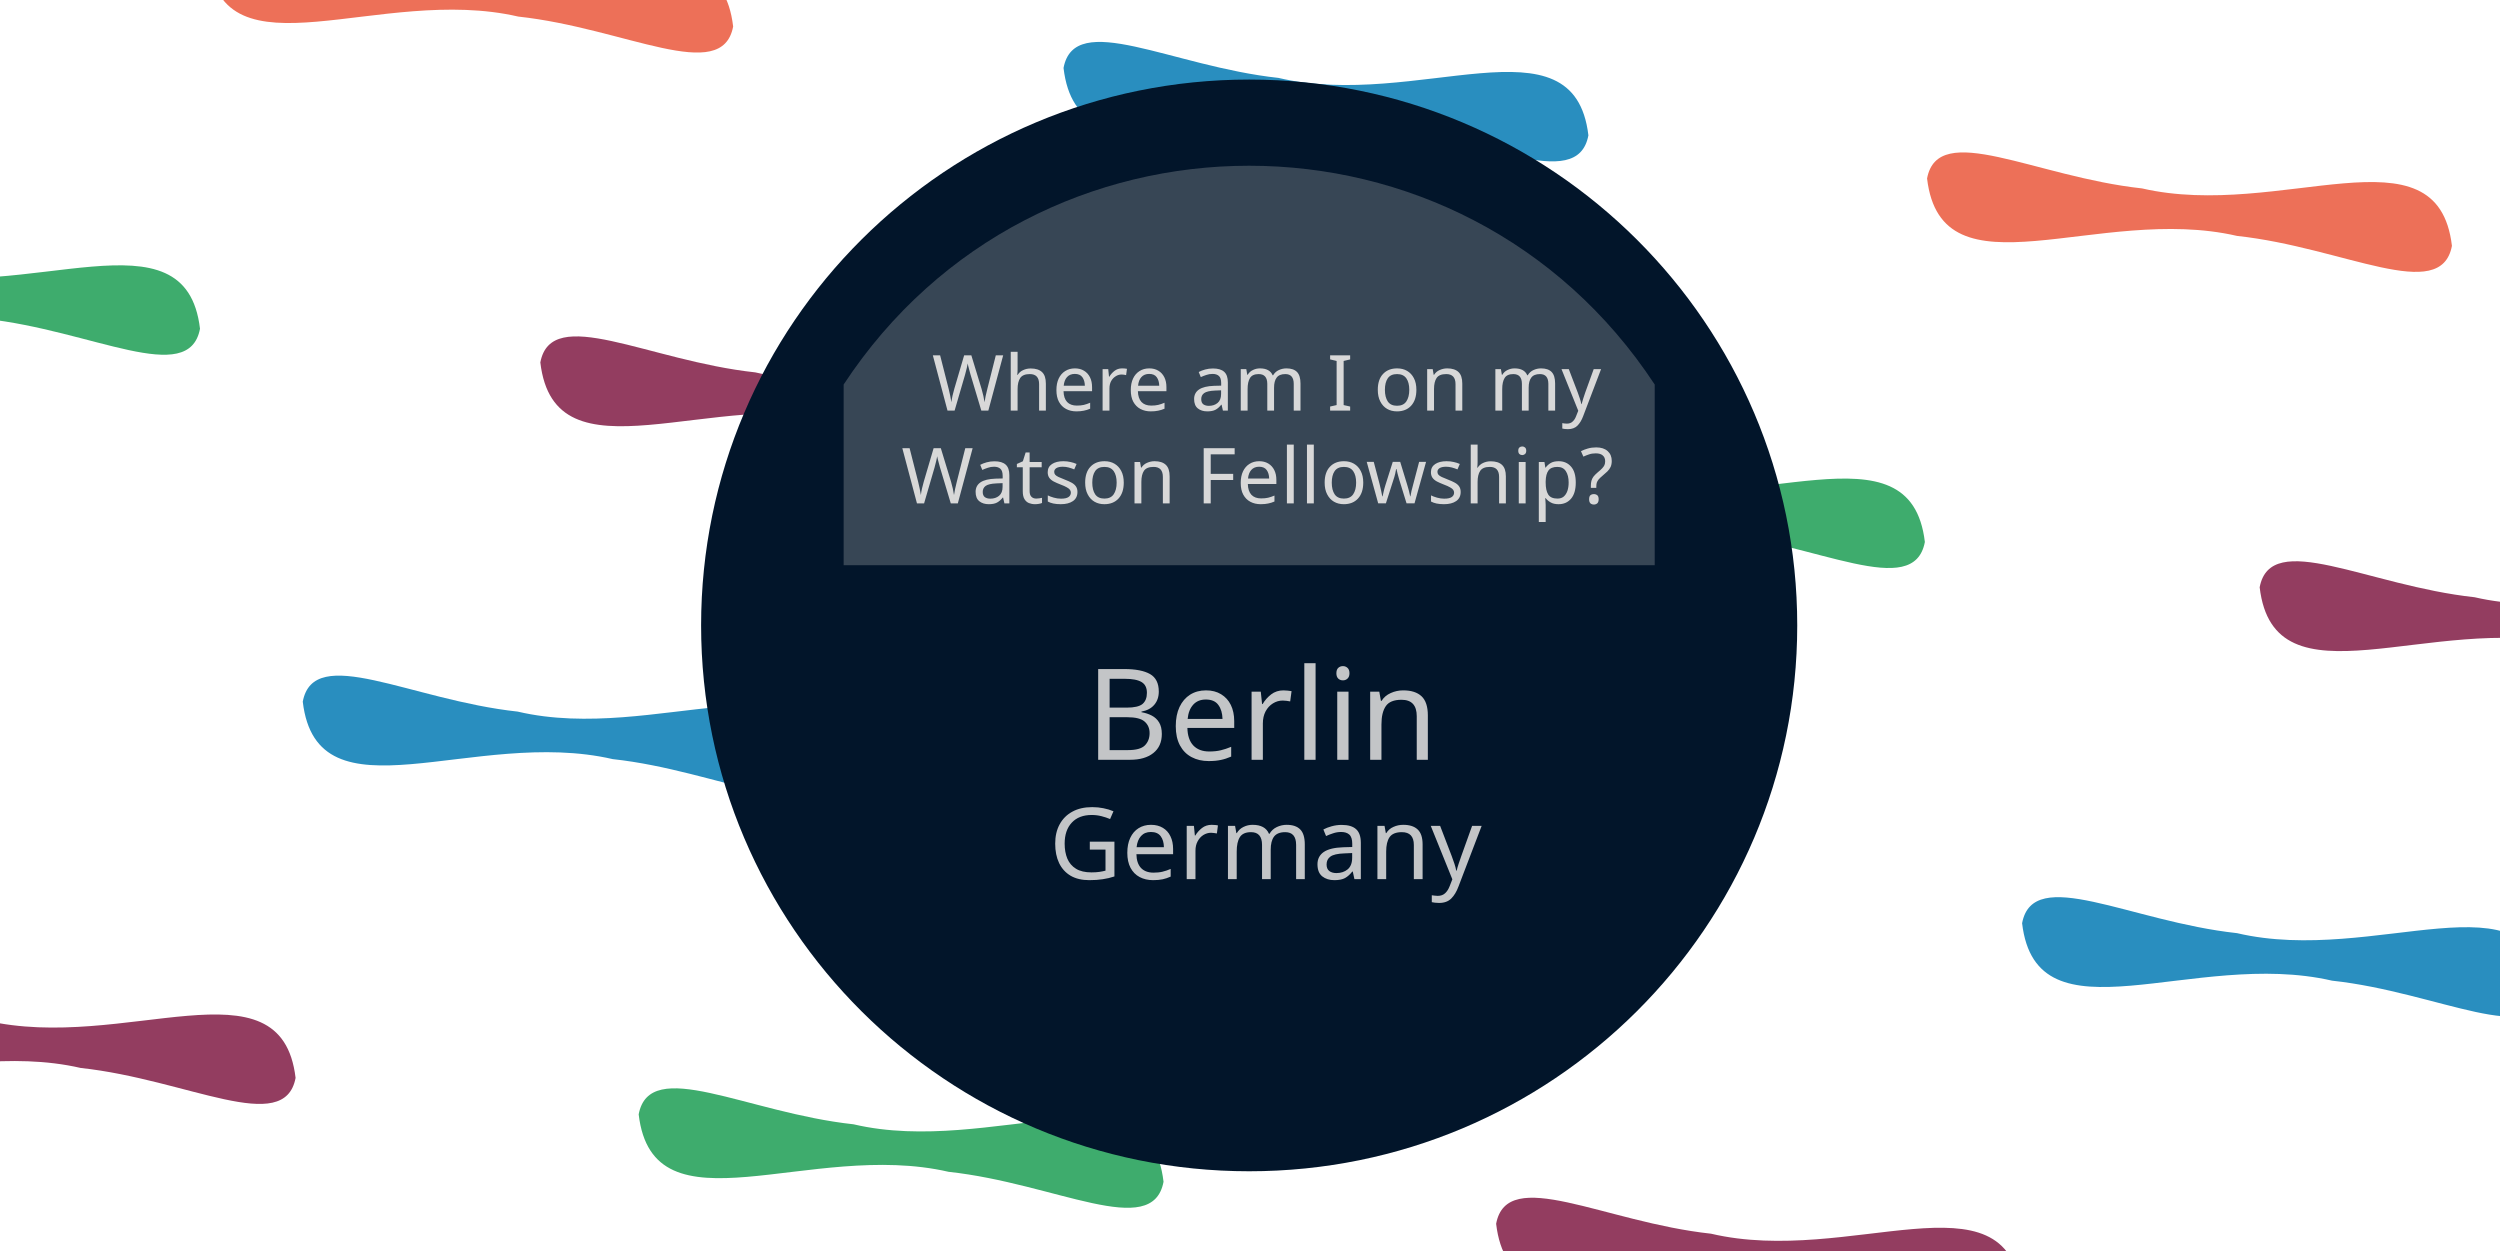
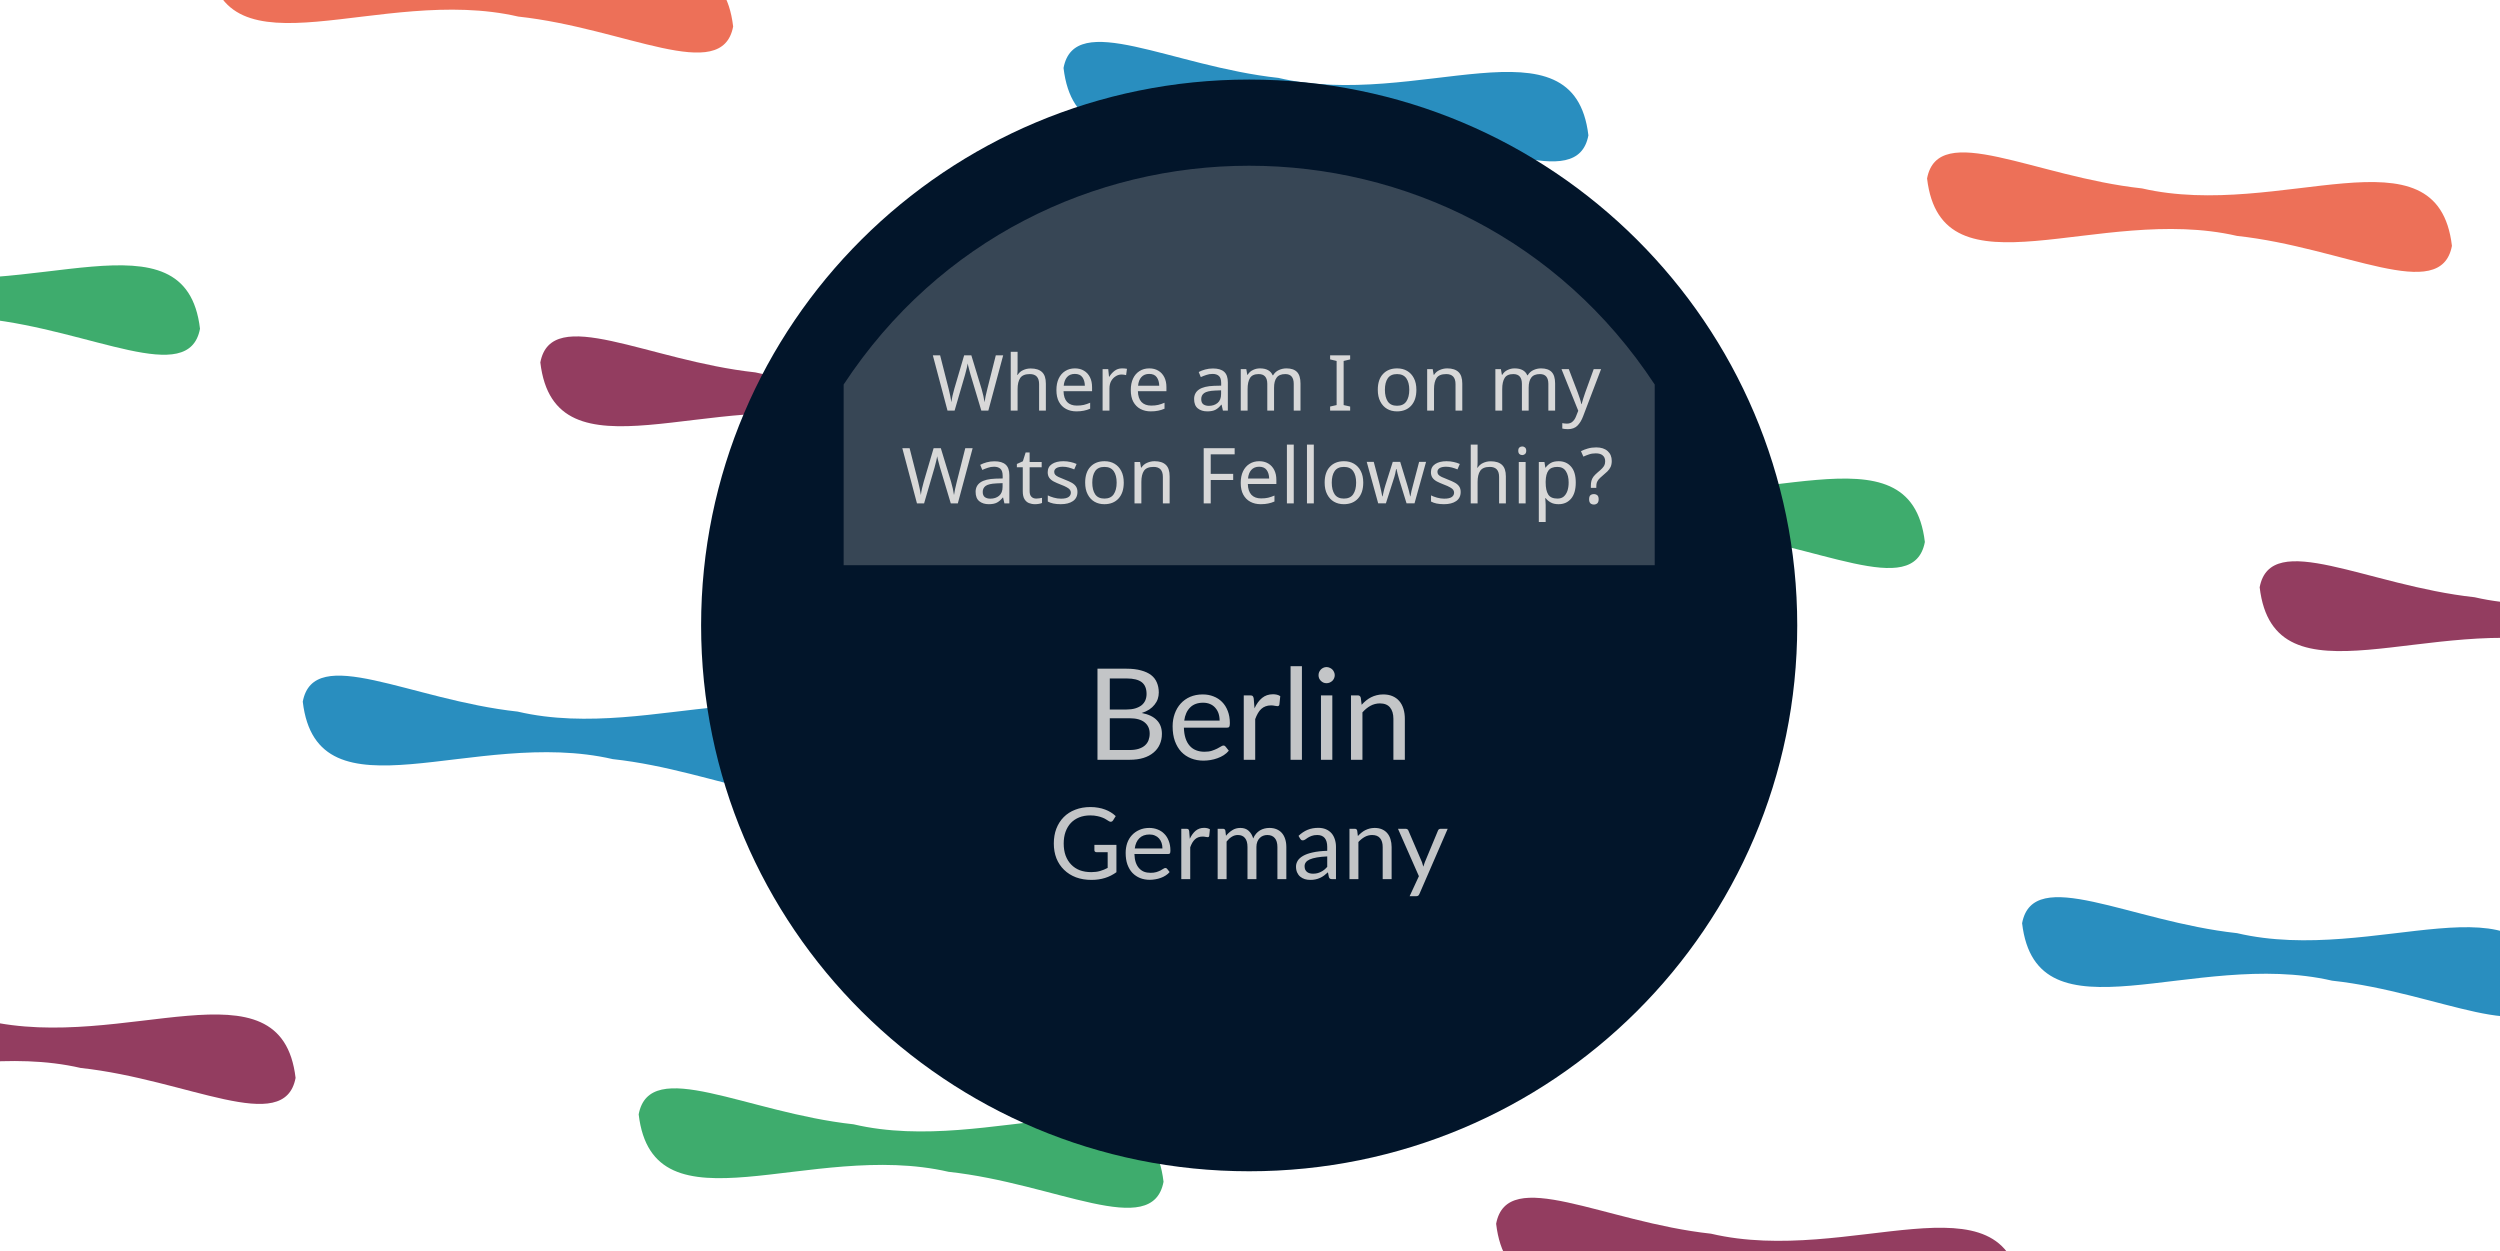
<svg xmlns="http://www.w3.org/2000/svg" version="1.1" x="0px" y="0px" viewBox="0 0 452.5 226.4" style="enable-background:new 0 0 452.5 226.4;" xml:space="preserve">
  <style type="text/css">
	.st0{fill:#933D60;}
	.st1{fill:#ED7058;}
	.st2{fill:#298EBF;}
	.st3{fill:#3EAC6D;}
	.st4{fill:#02152A;}
	.st5{opacity:0.25;}
	.st6{fill:#D8D8D8;}
	.st7{fill:none;}
	.st8{font-family:'ArialMT';}
	.st9{font-size:14px;}
	.st10{opacity:0.9;}
- 	.st11{font-family:'Lato-Regular';}
+ 	.st11{font-family:'Lato';}
	.st12{font-size:23px;}
	.st13{font-size:18px;}
	.st14{display:none;opacity:0.25;}
	.st15{display:inline;fill:#D8D8D8;}
</style>
  <g id="Layer_2">
    <g>
      <path class="st0" d="M192.8,77.8c-2,10.6-19.5,0.3-38.9-1.8c-25.1-5.8-53.5,11.7-56.1-10.4c2-10.6,19.5-0.3,38.9,1.8    C161.8,73.2,190.2,55.7,192.8,77.8z" />
    </g>
    <g>
      <path class="st1" d="M132.7,4.8c-2,10.6-19.5,0.3-38.9-1.8C68.7-2.8,40.3,14.7,37.7-7.3c2-10.6,19.5-0.3,38.9,1.8    C101.7,0.3,130.1-17.3,132.7,4.8z" />
    </g>
    <g>
      <path class="st1" d="M304.5,158.2c-2,10.6-19.5,0.3-38.9-1.8c-25.1-5.8-53.5,11.7-56.1-10.4c2-10.6,19.5-0.3,38.9,1.8    C273.6,153.6,301.9,136.1,304.5,158.2z" />
    </g>
    <g>
      <path class="st2" d="M149.8,139.2c-2,10.6-19.5,0.3-38.9-1.8c-25.1-5.8-53.5,11.7-56.1-10.4c2-10.6,19.5-0.3,38.9,1.8    C118.8,134.7,147.2,117.2,149.8,139.2z" />
    </g>
    <g>
      <path class="st3" d="M348.4,98.1c-2,10.6-19.5,0.3-38.9-1.8c-25.1-5.8-53.5,11.7-56.1-10.4c2-10.6,19.5-0.3,38.9,1.8    C317.4,93.6,345.8,76.1,348.4,98.1z" />
    </g>
    <g>
      <path class="st2" d="M287.5,24.5c-2,10.6-19.5,0.3-38.9-1.8c-25.1-5.8-53.5,11.7-56.1-10.4c2-10.6,19.5-0.3,38.9,1.8    C256.5,20,284.9,2.5,287.5,24.5z" />
    </g>
    <g>
      <path class="st1" d="M443.8,44.5c-2,10.6-19.5,0.3-38.9-1.8c-25.1-5.8-53.5,11.7-56.1-10.4c2-10.6,19.5-0.3,38.9,1.8    C412.8,39.9,441.2,22.4,443.8,44.5z" />
    </g>
    <g>
      <path class="st0" d="M504,118.5c-2,10.6-19.5,0.3-38.9-1.8c-25.1-5.8-53.5,11.7-56.1-10.4c2-10.6,19.5-0.3,38.9,1.8    C473,113.9,501.4,96.4,504,118.5z" />
    </g>
    <g>
      <path class="st2" d="M461,179.3c-2,10.6-19.5,0.3-38.9-1.8c-25.1-5.8-53.5,11.7-56.1-10.4c2-10.6,19.5-0.3,38.9,1.8    C430,174.8,458.4,157.3,461,179.3z" />
    </g>
    <g>
      <path class="st3" d="M210.6,213.9c-2,10.6-19.5,0.3-38.9-1.8c-25.1-5.8-53.5,11.7-56.1-10.4c2-10.6,19.5-0.3,38.9,1.8    C179.6,209.4,208,191.9,210.6,213.9z" />
    </g>
    <g>
      <path class="st0" d="M365.8,233.7c-2,10.6-19.5,0.3-38.9-1.8c-25.1-5.8-53.5,11.7-56.1-10.4c2-10.6,19.5-0.3,38.9,1.8    C334.8,229.2,363.2,211.7,365.8,233.7z" />
    </g>
    <g>
      <path class="st2" d="M599.1,64.6c-2,10.6-19.5,0.3-38.9-1.8c-25.1-5.8-53.5,11.7-56.1-10.4c2-10.6,19.5-0.3,38.9,1.8    C568.1,60.1,596.5,42.6,599.1,64.6z" />
    </g>
    <g>
      <path class="st1" d="M616.4,200.3c-2,10.6-19.5,0.3-38.9-1.8c-25.1-5.8-53.5,11.7-56.1-10.4c2-10.6,19.5-0.3,38.9,1.8    C585.4,195.8,613.8,178.3,616.4,200.3z" />
    </g>
    <g>
      <path class="st3" d="M36.2,59.5c-2,10.6-19.5,0.3-38.9-1.8c-25.1-5.8-53.5,11.7-56.1-10.4c2-10.6,19.5-0.3,38.9,1.8    C5.2,55,33.6,37.5,36.2,59.5z" />
    </g>
    <g>
      <path class="st0" d="M53.5,195.1c-2,10.6-19.5,0.3-38.9-1.8c-25.1-5.8-53.5,11.7-56.1-10.4c2-10.6,19.5-0.3,38.9,1.8    C22.5,190.6,50.9,173.1,53.5,195.1z" />
    </g>
  </g>
  <g id="Layer_1">
    <ellipse class="st4" cx="226.1" cy="113.2" rx="99.2" ry="98.8" />
    <g class="st5">
      <path class="st6" d="M299.5,102.3c-48.9,0-97.9,0-146.8,0c0-10.9,0-21.8,0-32.7c34.7-52.8,112.1-52.8,146.8,0    C299.5,80.5,299.5,91.4,299.5,102.3z" />
    </g>
    <rect x="152.7" y="64.3" class="st7" width="146.8" height="38" />
    <text transform="matrix(1.0046 0 0 1 168.6712 74.3181)">
      <tspan x="0" y="0" class="st6 st8 st9">Where am I on my </tspan>
      <tspan x="-5.5" y="16.8" class="st6 st8 st9">Watson Fellowship?</tspan>
    </text>
    <rect x="148.5" y="120.6" class="st7" width="155.4" height="73.1" />
    <text transform="matrix(1.0046 0 0 1 196.5242 137.5192)" class="st10">
      <tspan x="0" y="0" class="st6 st11 st12">Berlin</tspan>
      <tspan x="-6.6" y="21.6" class="st6 st11 st13">Germany</tspan>
    </text>
    <g class="st14">
      <path class="st15" d="M423.1,118.1c-55.8,0-111.7,0-167.5,0c0,15.2,0,30.3,0,45.5c39.6,60.3,127.9,60.3,167.5,0    C423.1,148.5,423.1,133.3,423.1,118.1z" />
    </g>
  </g>
</svg>
